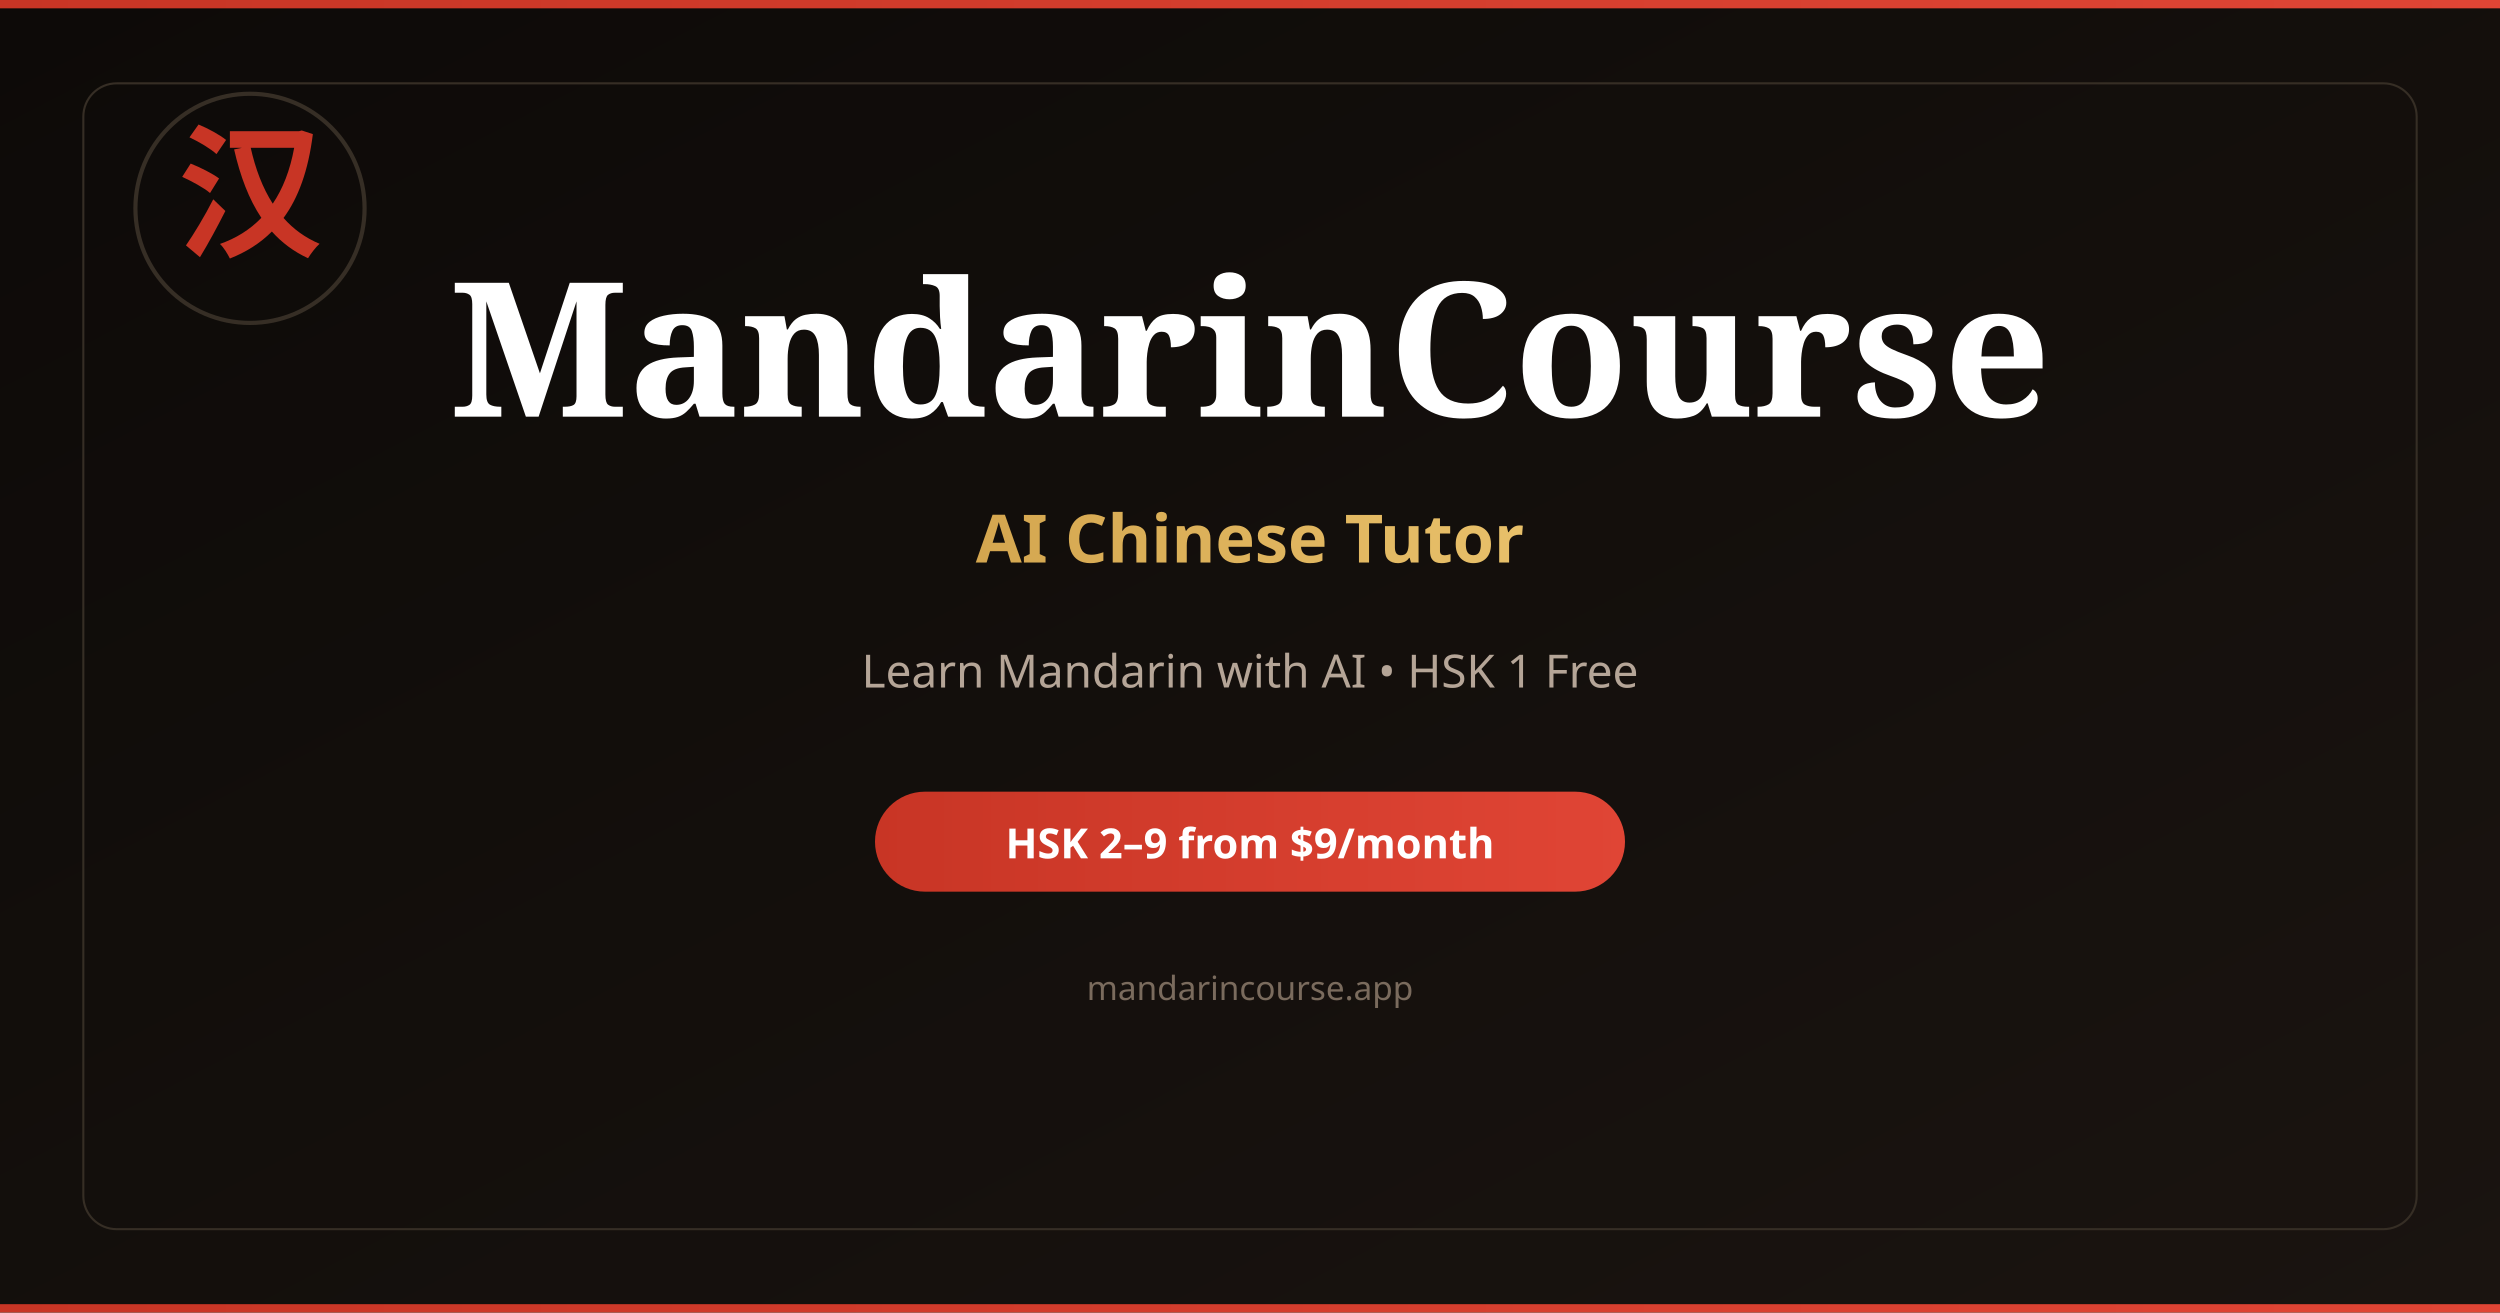
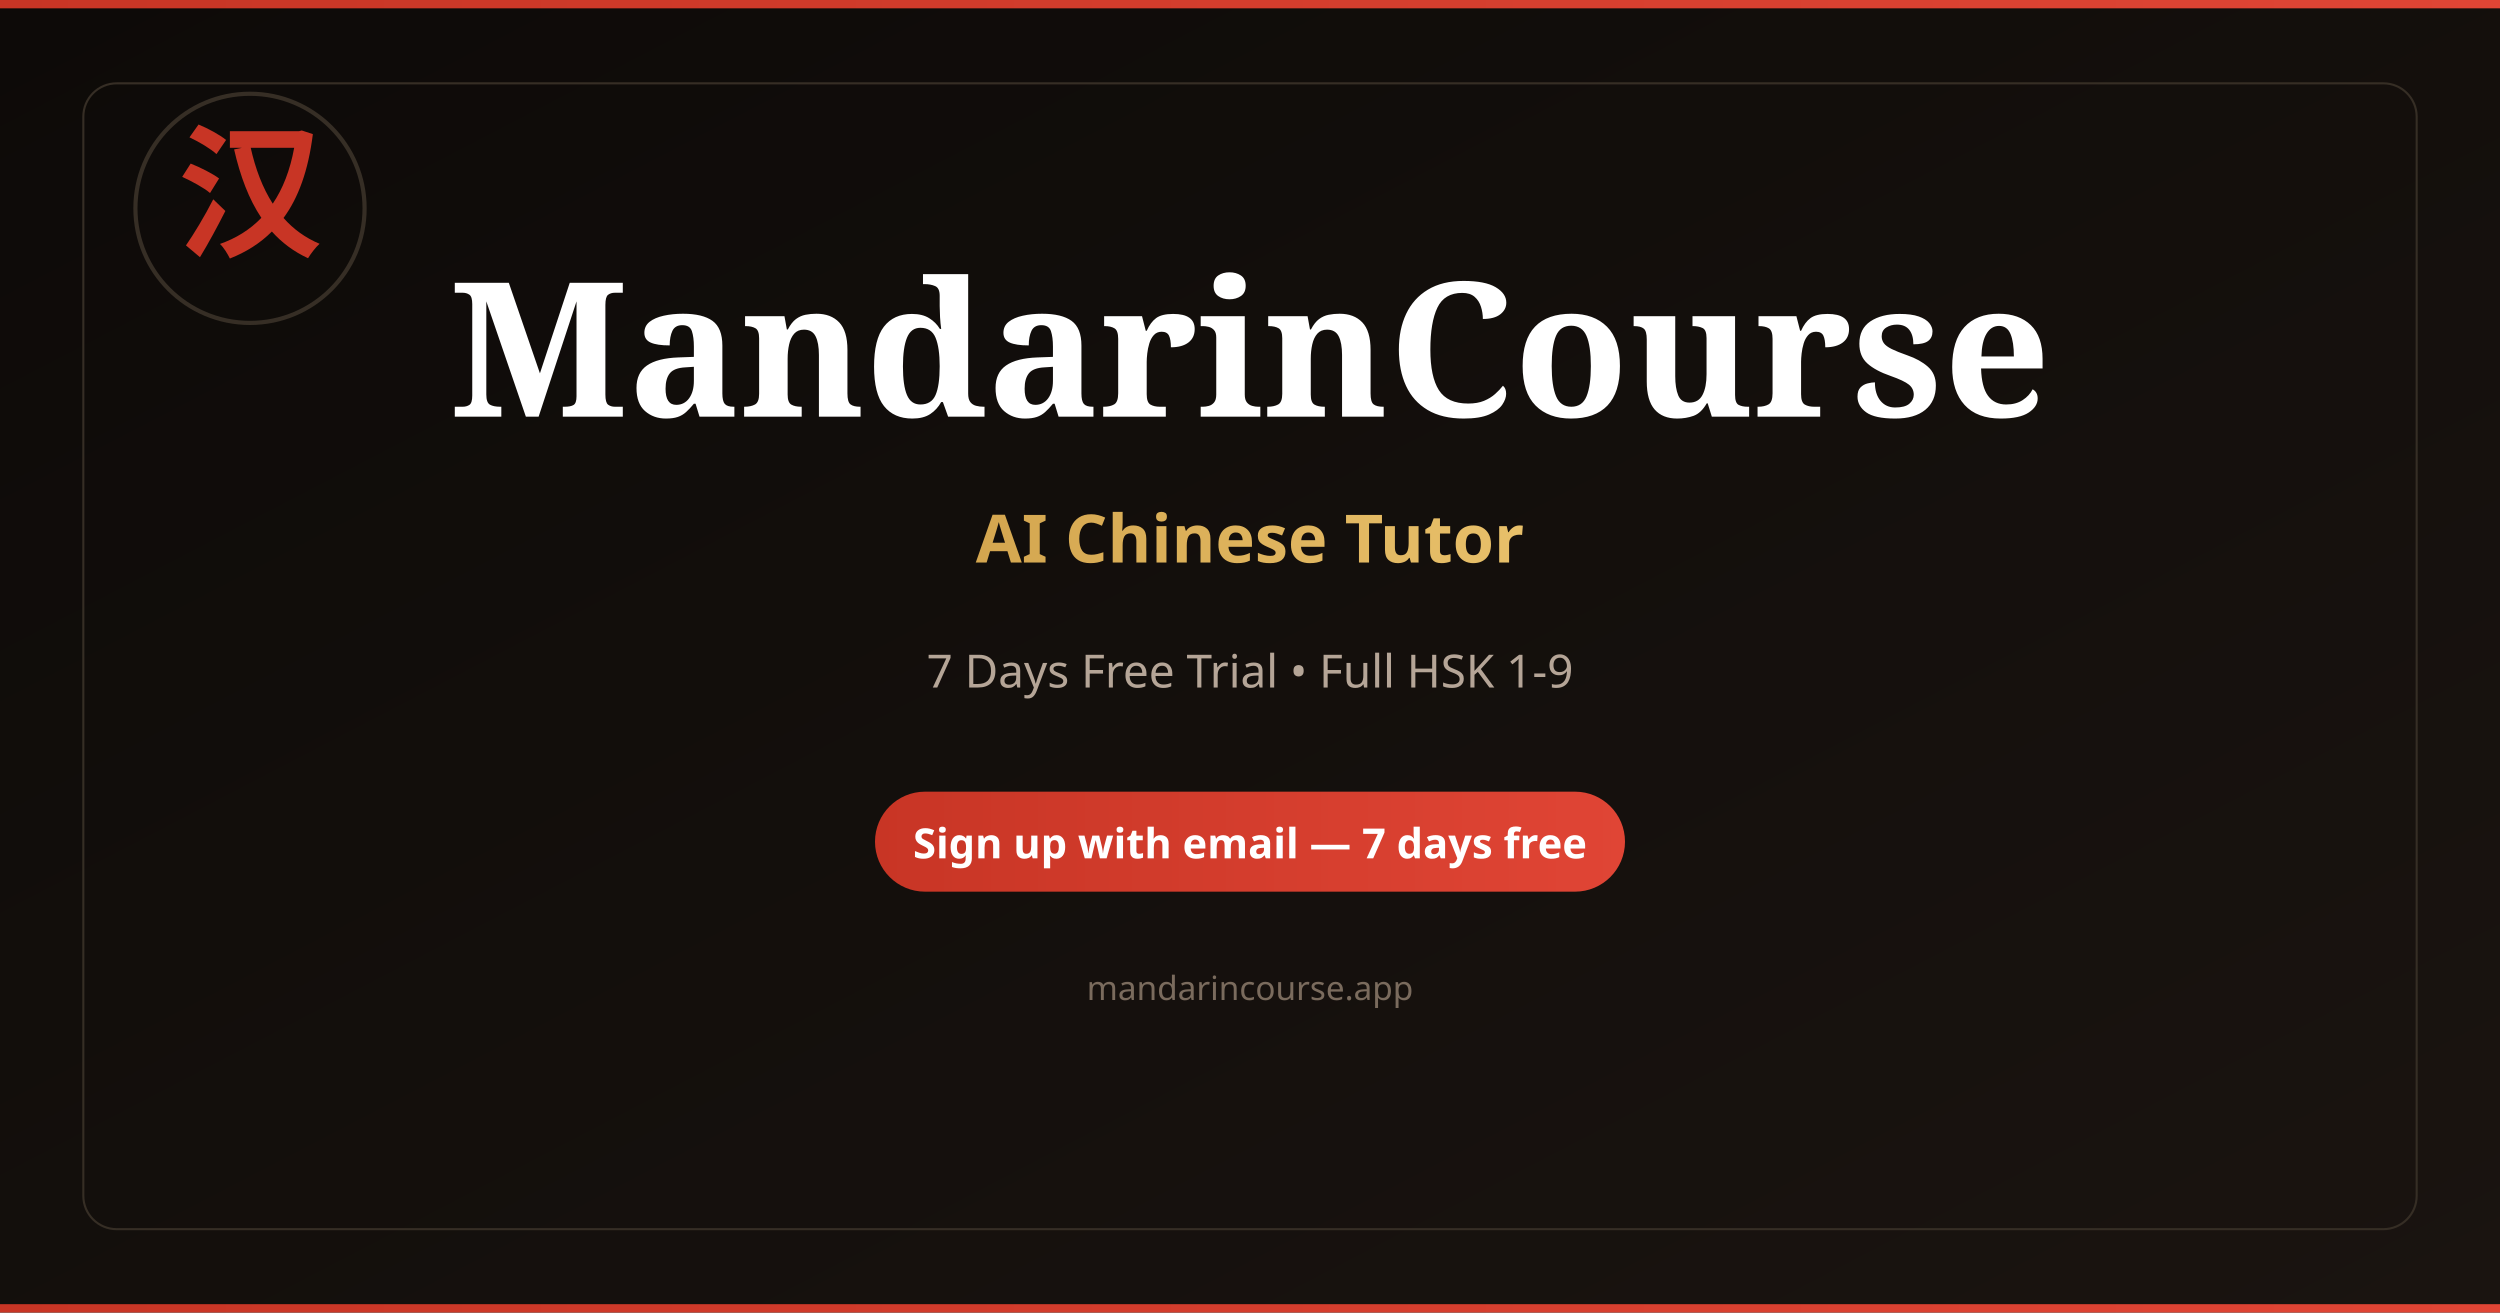
<svg xmlns="http://www.w3.org/2000/svg" viewBox="0 0 1200 630" width="1200" height="630">
  <defs>
    <linearGradient id="bg" x1="0" y1="0" x2="1" y2="1">
      <stop offset="0%" stop-color="#0D0A08" />
      <stop offset="100%" stop-color="#1A1410" />
    </linearGradient>
    <linearGradient id="accent" x1="0" y1="0" x2="1" y2="0">
      <stop offset="0%" stop-color="#C83525" />
      <stop offset="100%" stop-color="#E04535" />
    </linearGradient>
    <linearGradient id="gold" x1="0" y1="0" x2="1" y2="0">
      <stop offset="0%" stop-color="#D4A64F" />
      <stop offset="100%" stop-color="#E8C06A" />
    </linearGradient>
  </defs>
  <rect width="1200" height="630" fill="url(#bg)" />
  <rect x="0" y="0" width="1200" height="4" fill="url(#accent)" />
  <rect x="0" y="626" width="1200" height="4" fill="url(#accent)" />
  <rect x="40" y="40" width="1120" height="550" rx="16" fill="none" stroke="#362E25" stroke-width="1" />
  <text x="600" y="200" text-anchor="middle" font-family="serif" font-size="90" font-weight="900" fill="white">MandarinCourse</text>
  <text x="600" y="270" text-anchor="middle" font-family="sans-serif" font-size="32" fill="url(#gold)" font-weight="700">AI Chinese Tutor</text>
-   <text x="600" y="330" text-anchor="middle" font-family="sans-serif" font-size="22" fill="#B5A597" font-weight="400">Learn Mandarin with AI • HSK 1 Free</text>
+   <text x="600" y="330" text-anchor="middle" font-family="sans-serif" font-size="22" fill="#B5A597" font-weight="400">7 Days Free Trial • Full HSK 1-9</text>
  <rect x="420" y="380" width="360" height="48" rx="24" fill="url(#accent)" />
-   <text x="600" y="412" text-anchor="middle" font-family="sans-serif" font-size="20" fill="white" font-weight="700">HSK 2–9 from $9/month</text>
+   <text x="600" y="412" text-anchor="middle" font-family="sans-serif" font-size="20" fill="white" font-weight="700">Sign up with email — 7 days free</text>
  <text x="600" y="480" text-anchor="middle" font-family="sans-serif" font-size="16" fill="#7A6B5D">mandarincourse.app</text>
  <circle cx="120" cy="100" r="55" fill="none" stroke="#362E25" stroke-width="2" />
  <text x="120" y="118" text-anchor="middle" font-family="serif" font-size="70" font-weight="900" fill="#C83525">汉</text>
</svg>
